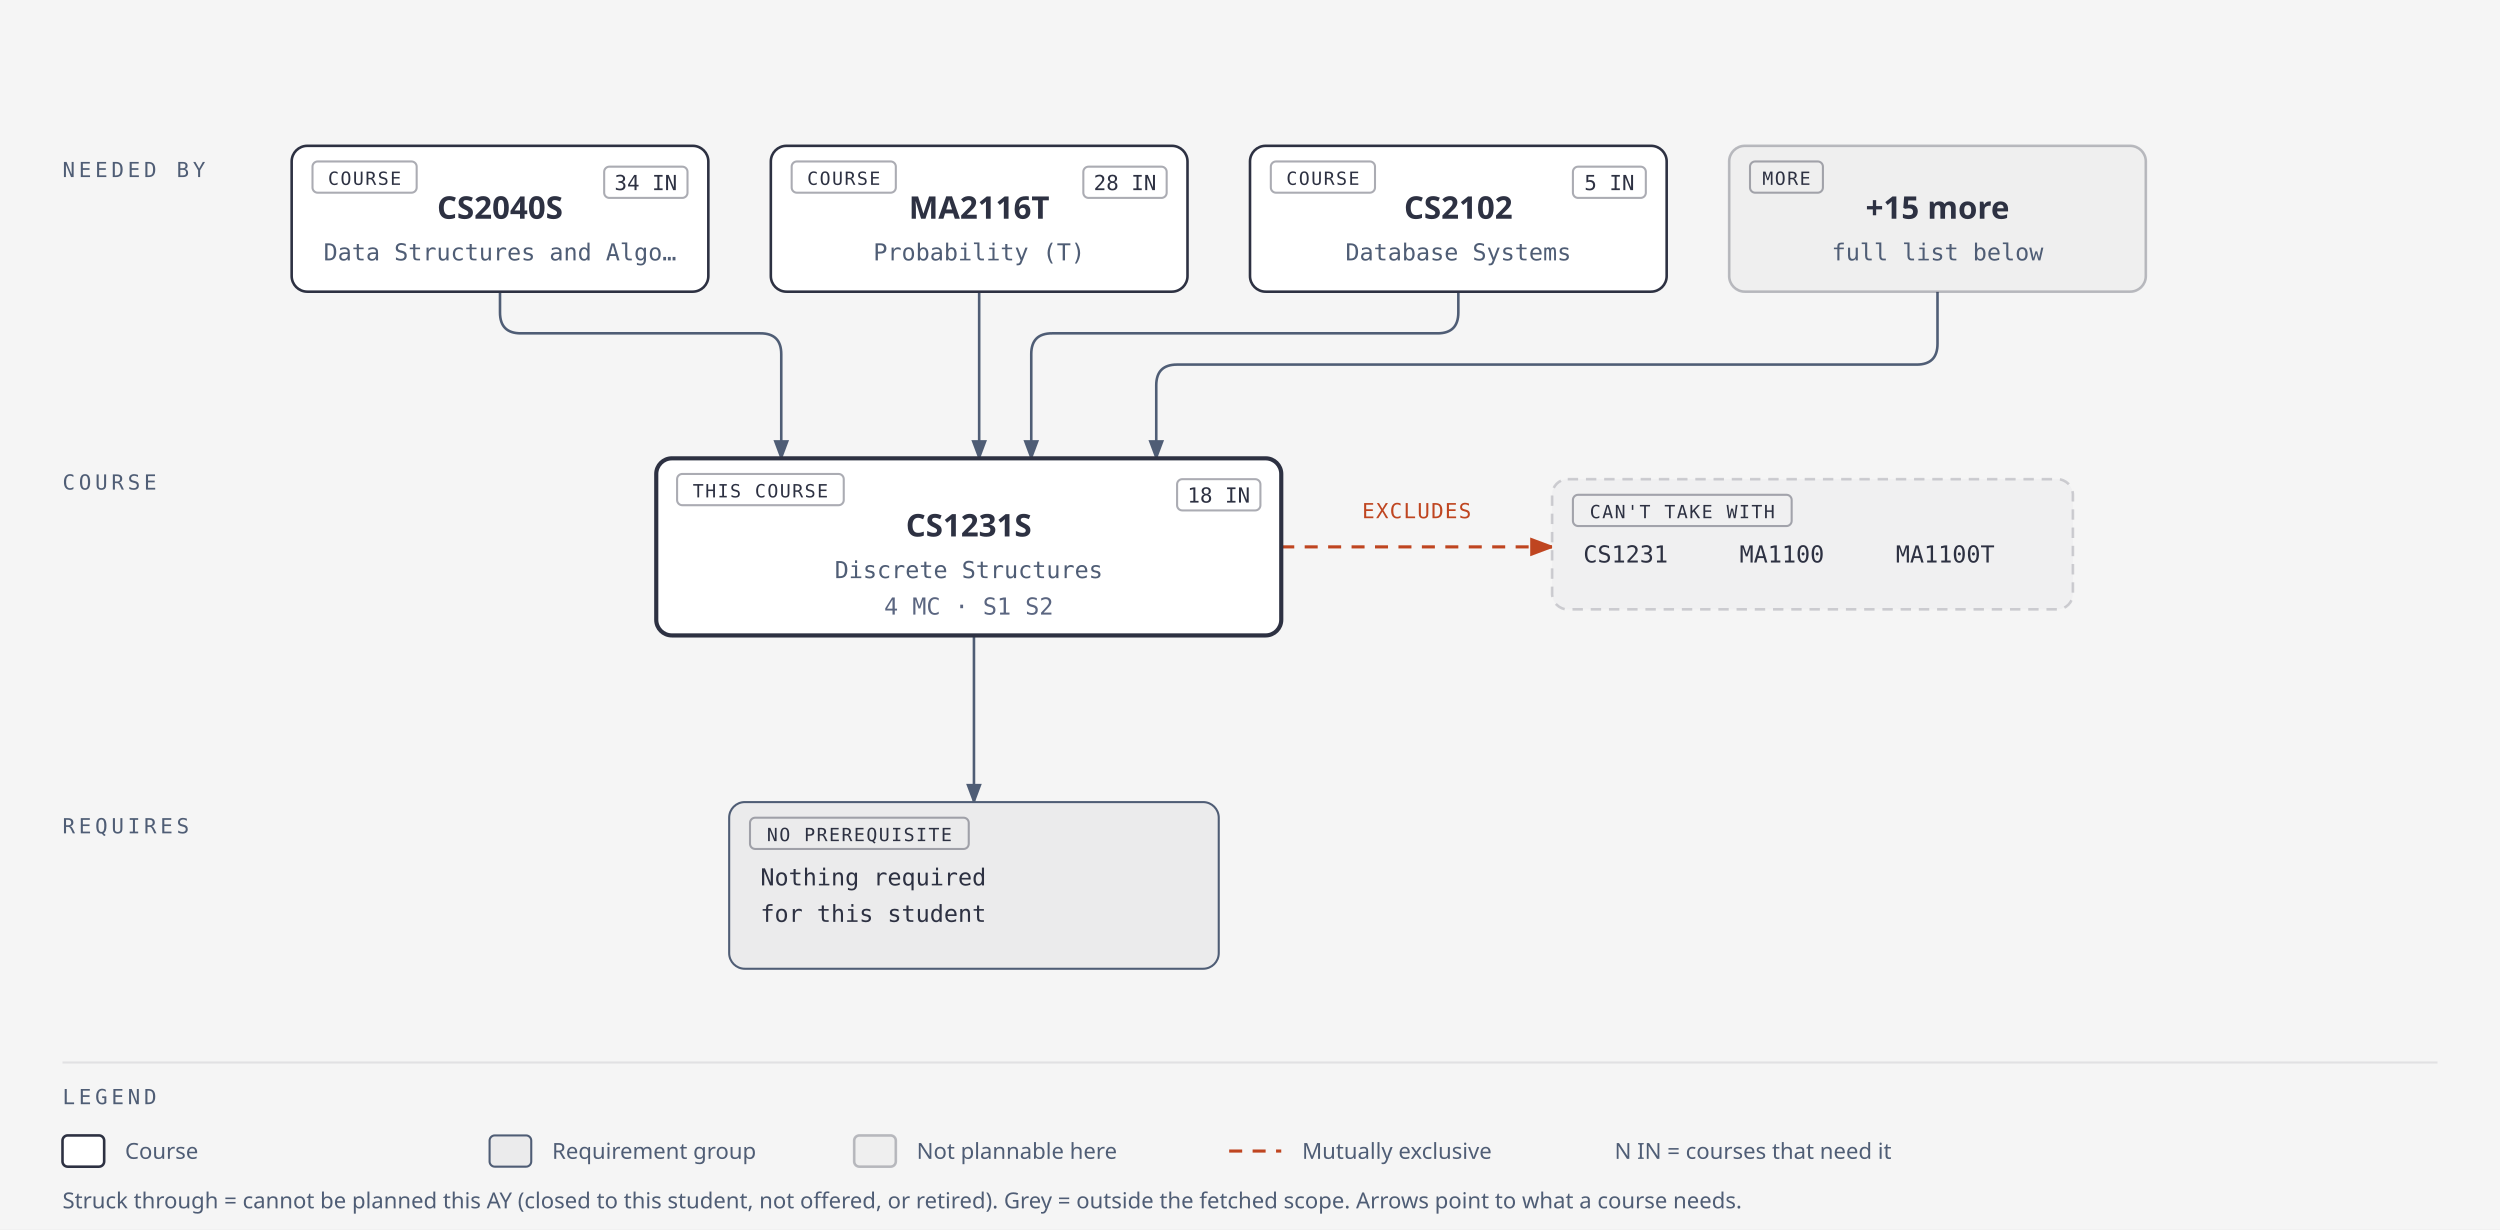
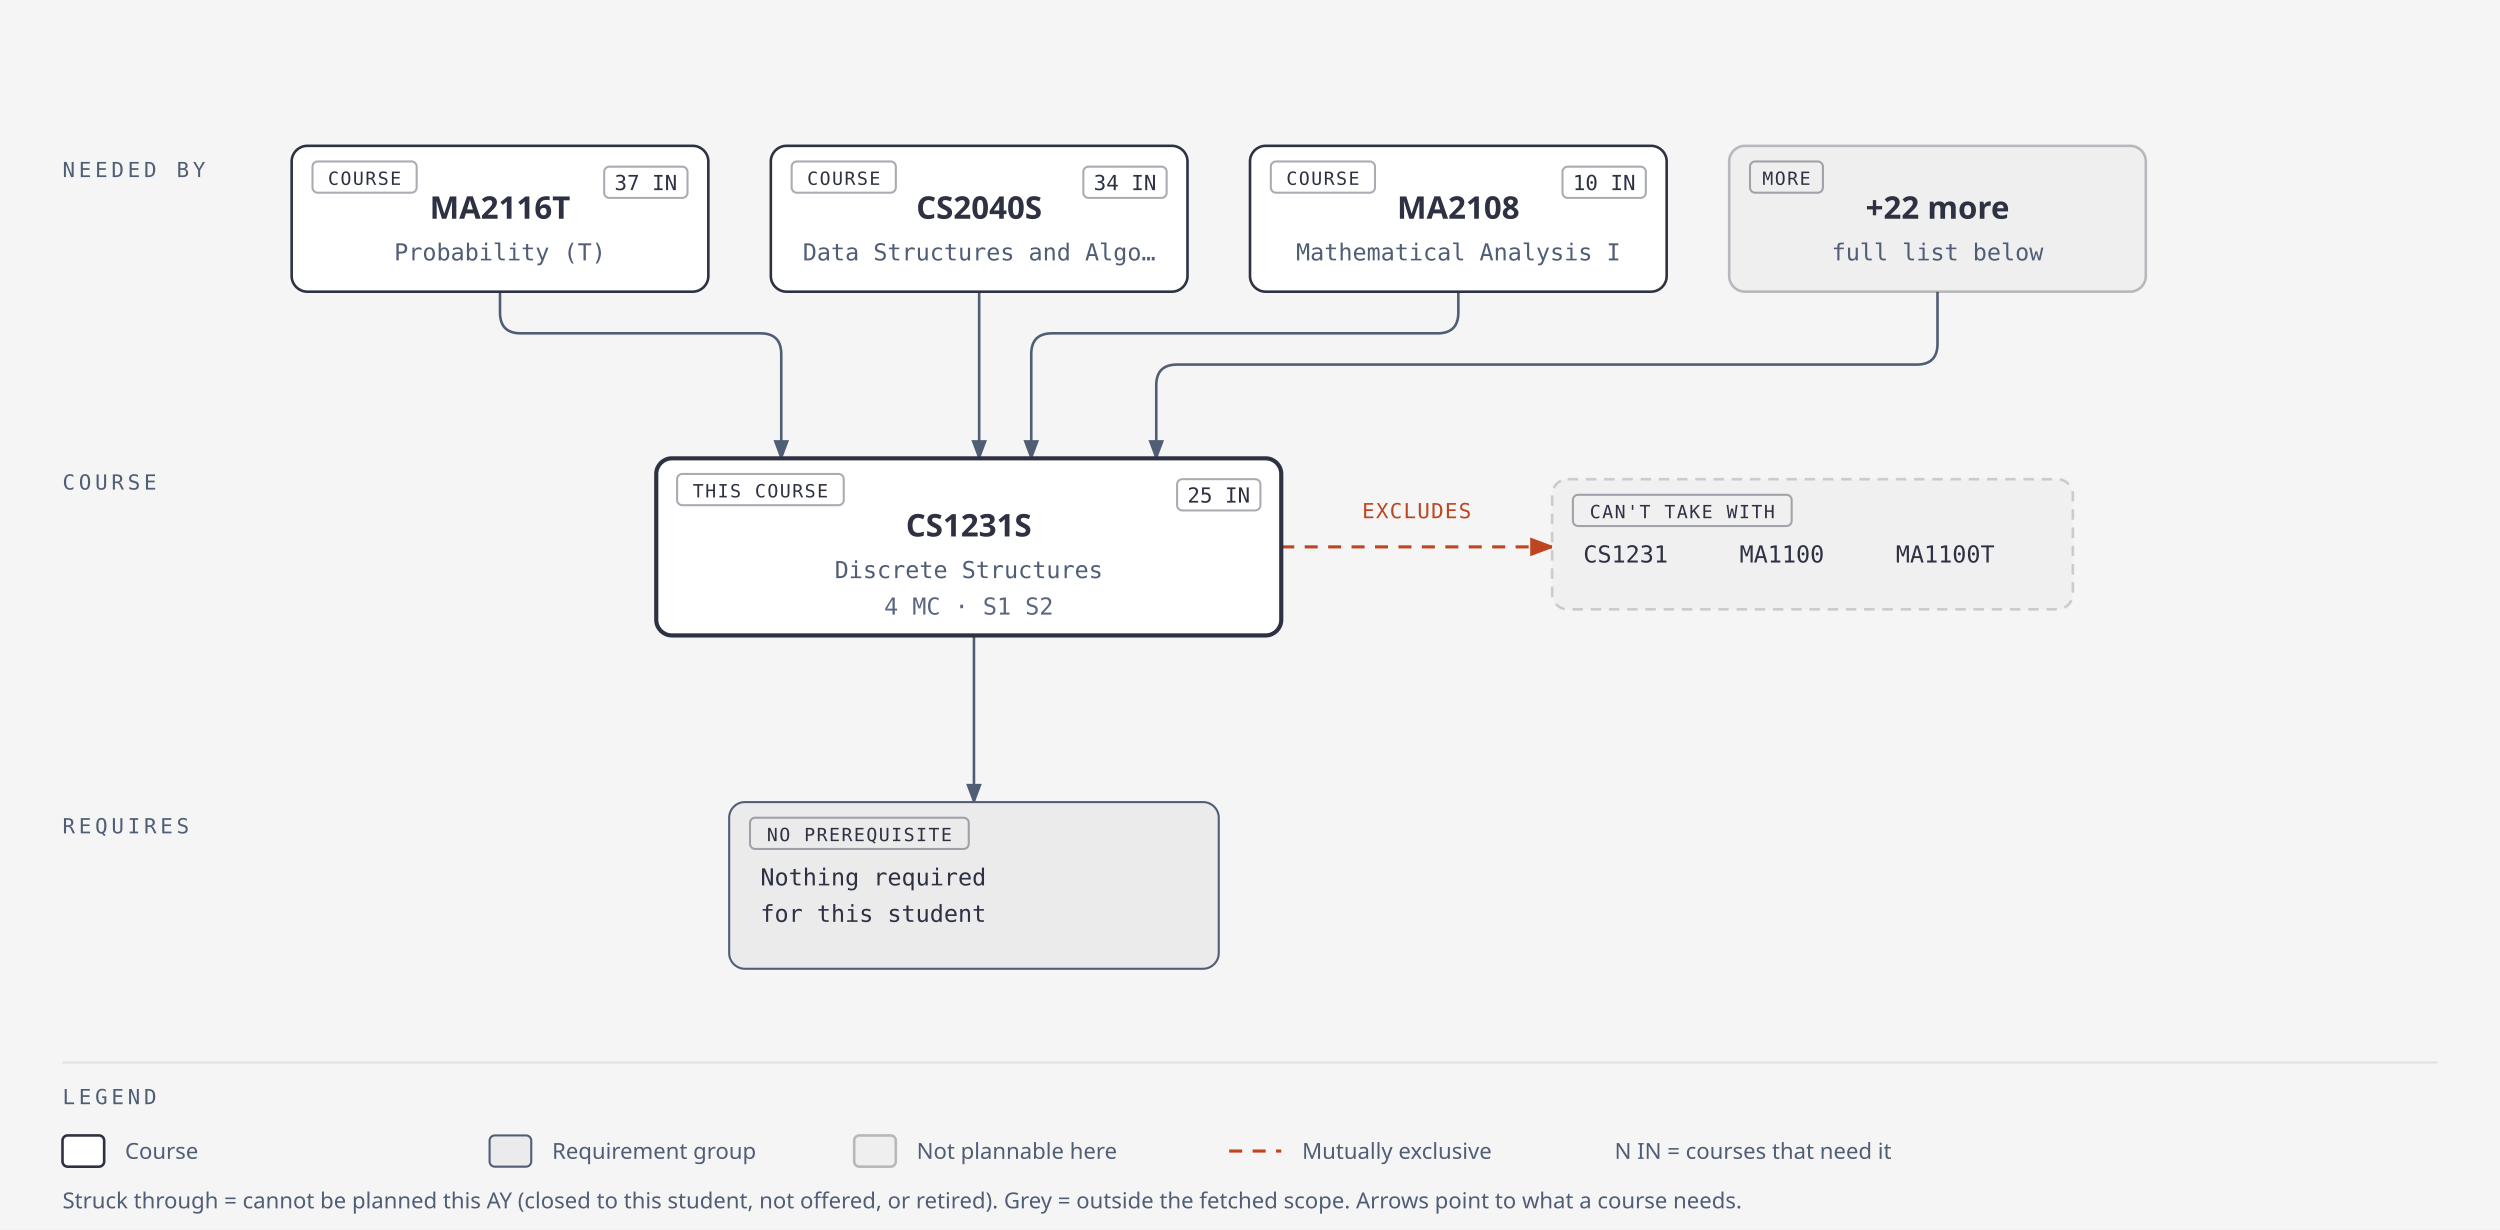
<svg xmlns="http://www.w3.org/2000/svg" width="960" height="472" viewBox="0 0 960 472" role="img" aria-labelledby="cs1231s-title cs1231s-desc">
  <defs>
    <marker id="arrow" markerWidth="8" markerHeight="6" refX="7" refY="3" orient="auto">
      <polygon points="0 0, 8 3, 0 6" fill="#4f5d75" />
    </marker>
    <marker id="arrow-accent" markerWidth="8" markerHeight="6" refX="7" refY="3" orient="auto">
      <polygon points="0 0, 8 3, 0 6" fill="#bf4520" />
    </marker>
  </defs>
  <rect width="100%" height="100%" fill="#f5f5f5" />
  <text x="24" y="68" fill="#4f5d75" font-size="8" font-family="'Geist Mono', ui-monospace, monospace" letter-spacing="0.18em">NEEDED BY</text>
  <text x="24" y="188" fill="#4f5d75" font-size="8" font-family="'Geist Mono', ui-monospace, monospace" letter-spacing="0.18em">COURSE</text>
  <text x="24" y="320" fill="#4f5d75" font-size="8" font-family="'Geist Mono', ui-monospace, monospace" letter-spacing="0.18em">REQUIRES</text>
  <path d="M 192,112 V 120 Q 192,128 200,128 H 292 Q 300,128 300,136 V 176" fill="none" stroke="#4f5d75" stroke-width="1" marker-end="url(#arrow)" />
  <path d="M 376,112 V 176" fill="none" stroke="#4f5d75" stroke-width="1" marker-end="url(#arrow)" />
  <path d="M 560,112 V 120 Q 560,128 552,128 H 404 Q 396,128 396,136 V 176" fill="none" stroke="#4f5d75" stroke-width="1" marker-end="url(#arrow)" />
  <path d="M 744,112 V 132 Q 744,140 736,140 H 452 Q 444,140 444,148 V 176" fill="none" stroke="#4f5d75" stroke-width="1" marker-end="url(#arrow)" />
  <path d="M 374,244 V 308" fill="none" stroke="#4f5d75" stroke-width="1" marker-end="url(#arrow)" />
  <line x1="492" y1="210" x2="596" y2="210" stroke="#bf4520" stroke-width="1.2" stroke-dasharray="5,4" marker-end="url(#arrow-accent)" />
  <rect x="518" y="190" width="52" height="12" rx="2" fill="#f5f5f5" />
  <text x="544" y="199" fill="#bf4520" font-size="8" font-family="'Geist Mono', ui-monospace, monospace" text-anchor="middle" letter-spacing="0.06em">EXCLUDES</text>
  <rect x="112" y="56" width="160" height="56" rx="6" fill="#f5f5f5" />
  <rect x="112" y="56" width="160" height="56" rx="6" fill="#ffffff" stroke="#2d3142" stroke-width="1" />
  <rect x="120" y="62" width="40" height="12" rx="2" fill="transparent" stroke="rgba(45,49,66,0.40)" stroke-width="0.8" />
  <text x="140" y="71" fill="#2d3142" font-size="7" font-family="'Geist Mono', ui-monospace, monospace" text-anchor="middle" letter-spacing="0.08em">COURSE</text>
  <rect x="232" y="64" width="32" height="12" rx="2" fill="transparent" stroke="rgba(45,49,66,0.40)" stroke-width="0.8" />
-   <text x="248" y="73" fill="#2d3142" font-size="8" font-family="'Geist Mono', ui-monospace, monospace" text-anchor="middle">34 IN</text>
-   <text x="192" y="84" fill="#2d3142" font-size="12" font-weight="600" font-family="'Geist', system-ui, sans-serif" text-anchor="middle">CS2040S</text>
-   <text x="192" y="100" fill="#4f5d75" font-size="9" font-family="'Geist Mono', ui-monospace, monospace" text-anchor="middle">Data Structures and Algo…</text>
+   <text x="248" y="73" fill="#2d3142" font-size="8" font-family="'Geist Mono', ui-monospace, monospace" text-anchor="middle">37 IN</text>
+   <text x="192" y="84" fill="#2d3142" font-size="12" font-weight="600" font-family="'Geist', system-ui, sans-serif" text-anchor="middle">MA2116T</text>
+   <text x="192" y="100" fill="#4f5d75" font-size="9" font-family="'Geist Mono', ui-monospace, monospace" text-anchor="middle">Probability (T)</text>
  <rect x="296" y="56" width="160" height="56" rx="6" fill="#f5f5f5" />
  <rect x="296" y="56" width="160" height="56" rx="6" fill="#ffffff" stroke="#2d3142" stroke-width="1" />
  <rect x="304" y="62" width="40" height="12" rx="2" fill="transparent" stroke="rgba(45,49,66,0.40)" stroke-width="0.8" />
  <text x="324" y="71" fill="#2d3142" font-size="7" font-family="'Geist Mono', ui-monospace, monospace" text-anchor="middle" letter-spacing="0.08em">COURSE</text>
  <rect x="416" y="64" width="32" height="12" rx="2" fill="transparent" stroke="rgba(45,49,66,0.40)" stroke-width="0.8" />
-   <text x="432" y="73" fill="#2d3142" font-size="8" font-family="'Geist Mono', ui-monospace, monospace" text-anchor="middle">28 IN</text>
-   <text x="376" y="84" fill="#2d3142" font-size="12" font-weight="600" font-family="'Geist', system-ui, sans-serif" text-anchor="middle">MA2116T</text>
-   <text x="376" y="100" fill="#4f5d75" font-size="9" font-family="'Geist Mono', ui-monospace, monospace" text-anchor="middle">Probability (T)</text>
+   <text x="432" y="73" fill="#2d3142" font-size="8" font-family="'Geist Mono', ui-monospace, monospace" text-anchor="middle">34 IN</text>
+   <text x="376" y="84" fill="#2d3142" font-size="12" font-weight="600" font-family="'Geist', system-ui, sans-serif" text-anchor="middle">CS2040S</text>
+   <text x="376" y="100" fill="#4f5d75" font-size="9" font-family="'Geist Mono', ui-monospace, monospace" text-anchor="middle">Data Structures and Algo…</text>
  <rect x="480" y="56" width="160" height="56" rx="6" fill="#f5f5f5" />
  <rect x="480" y="56" width="160" height="56" rx="6" fill="#ffffff" stroke="#2d3142" stroke-width="1" />
  <rect x="488" y="62" width="40" height="12" rx="2" fill="transparent" stroke="rgba(45,49,66,0.40)" stroke-width="0.8" />
  <text x="508" y="71" fill="#2d3142" font-size="7" font-family="'Geist Mono', ui-monospace, monospace" text-anchor="middle" letter-spacing="0.08em">COURSE</text>
-   <rect x="604" y="64" width="28" height="12" rx="2" fill="transparent" stroke="rgba(45,49,66,0.40)" stroke-width="0.8" />
-   <text x="618" y="73" fill="#2d3142" font-size="8" font-family="'Geist Mono', ui-monospace, monospace" text-anchor="middle">5 IN</text>
-   <text x="560" y="84" fill="#2d3142" font-size="12" font-weight="600" font-family="'Geist', system-ui, sans-serif" text-anchor="middle">CS2102</text>
-   <text x="560" y="100" fill="#4f5d75" font-size="9" font-family="'Geist Mono', ui-monospace, monospace" text-anchor="middle">Database Systems</text>
+   <rect x="600" y="64" width="32" height="12" rx="2" fill="transparent" stroke="rgba(45,49,66,0.40)" stroke-width="0.8" />
+   <text x="616" y="73" fill="#2d3142" font-size="8" font-family="'Geist Mono', ui-monospace, monospace" text-anchor="middle">10 IN</text>
+   <text x="560" y="84" fill="#2d3142" font-size="12" font-weight="600" font-family="'Geist', system-ui, sans-serif" text-anchor="middle">MA2108</text>
+   <text x="560" y="100" fill="#4f5d75" font-size="9" font-family="'Geist Mono', ui-monospace, monospace" text-anchor="middle">Mathematical Analysis I</text>
  <rect x="664" y="56" width="160" height="56" rx="6" fill="#f5f5f5" />
  <rect x="664" y="56" width="160" height="56" rx="6" fill="rgba(45,49,66,0.03)" stroke="rgba(45,49,66,0.30)" stroke-width="1" />
  <rect x="672" y="62" width="28" height="12" rx="2" fill="transparent" stroke="rgba(45,49,66,0.40)" stroke-width="0.8" />
  <text x="686" y="71" fill="#2d3142" font-size="7" font-family="'Geist Mono', ui-monospace, monospace" text-anchor="middle" letter-spacing="0.08em">MORE</text>
-   <text x="744" y="84" fill="#2d3142" font-size="12" font-weight="600" font-family="'Geist', system-ui, sans-serif" text-anchor="middle">+15 more</text>
+   <text x="744" y="84" fill="#2d3142" font-size="12" font-weight="600" font-family="'Geist', system-ui, sans-serif" text-anchor="middle">+22 more</text>
  <text x="744" y="100" fill="#4f5d75" font-size="9" font-family="'Geist Mono', ui-monospace, monospace" text-anchor="middle">full list below</text>
  <rect x="252" y="176" width="240" height="68" rx="6" fill="#f5f5f5" />
  <rect x="252" y="176" width="240" height="68" rx="6" fill="#ffffff" stroke="#2d3142" stroke-width="1.6" />
  <rect x="260" y="182" width="64" height="12" rx="2" fill="transparent" stroke="rgba(45,49,66,0.40)" stroke-width="0.8" />
  <text x="292" y="191" fill="#2d3142" font-size="7" font-family="'Geist Mono', ui-monospace, monospace" text-anchor="middle" letter-spacing="0.08em">THIS COURSE</text>
  <rect x="452" y="184" width="32" height="12" rx="2" fill="transparent" stroke="rgba(45,49,66,0.40)" stroke-width="0.8" />
-   <text x="468" y="193" fill="#2d3142" font-size="8" font-family="'Geist Mono', ui-monospace, monospace" text-anchor="middle">18 IN</text>
+   <text x="468" y="193" fill="#2d3142" font-size="8" font-family="'Geist Mono', ui-monospace, monospace" text-anchor="middle">25 IN</text>
  <text x="372" y="206" fill="#2d3142" font-size="12" font-weight="600" font-family="'Geist', system-ui, sans-serif" text-anchor="middle">CS1231S</text>
  <text x="372" y="222" fill="#4f5d75" font-size="9" font-family="'Geist Mono', ui-monospace, monospace" text-anchor="middle">Discrete Structures</text>
  <text x="372" y="236" fill="#5a6580" font-size="9" font-family="'Geist Mono', ui-monospace, monospace" text-anchor="middle">4 MC · S1 S2</text>
  <rect x="596" y="184" width="200" height="50" rx="6" fill="#f5f5f5" />
  <rect x="596" y="184" width="200" height="50" rx="6" fill="rgba(45,49,66,0.02)" stroke="rgba(45,49,66,0.20)" stroke-width="1" stroke-dasharray="4,3" />
  <rect x="604" y="190" width="84" height="12" rx="2" fill="transparent" stroke="rgba(45,49,66,0.40)" stroke-width="0.8" />
  <text x="646" y="199" fill="#2d3142" font-size="7" font-family="'Geist Mono', ui-monospace, monospace" text-anchor="middle" letter-spacing="0.08em">CAN'T TAKE WITH</text>
  <text x="608" y="216" fill="#2d3142" font-size="9" font-family="'Geist Mono', ui-monospace, monospace">CS1231</text>
  <text x="668" y="216" fill="#2d3142" font-size="9" font-family="'Geist Mono', ui-monospace, monospace">MA1100</text>
  <text x="728" y="216" fill="#2d3142" font-size="9" font-family="'Geist Mono', ui-monospace, monospace">MA1100T</text>
  <rect x="280" y="308" width="188" height="64" rx="6" fill="#f5f5f5" />
  <rect x="280" y="308" width="188" height="64" rx="6" fill="rgba(45,49,66,0.05)" stroke="#4f5d75" stroke-width="0.8" />
  <rect x="288" y="314" width="84" height="12" rx="2" fill="transparent" stroke="rgba(45,49,66,0.40)" stroke-width="0.8" />
  <text x="330" y="323" fill="#2d3142" font-size="7" font-family="'Geist Mono', ui-monospace, monospace" text-anchor="middle" letter-spacing="0.08em">NO PREREQUISITE</text>
  <text x="292" y="340" fill="#2d3142" font-size="9" font-family="'Geist Mono', ui-monospace, monospace">Nothing required</text>
  <text x="292" y="354" fill="#2d3142" font-size="9" font-family="'Geist Mono', ui-monospace, monospace">for this student</text>
  <line x1="24" y1="408" x2="936" y2="408" stroke="rgba(45,49,66,0.10)" stroke-width="0.8" />
  <text x="24" y="424" fill="#4f5d75" font-size="8" font-family="'Geist Mono', ui-monospace, monospace" letter-spacing="0.18em">LEGEND</text>
  <rect x="24" y="436" width="16" height="12" rx="2" fill="#ffffff" stroke="#2d3142" stroke-width="1" />
  <text x="48" y="445" fill="#4f5d75" font-size="8.5" font-family="'Geist', system-ui, sans-serif">Course</text>
  <rect x="188" y="436" width="16" height="12" rx="2" fill="rgba(45,49,66,0.05)" stroke="#4f5d75" stroke-width="0.8" />
  <text x="212" y="445" fill="#4f5d75" font-size="8.5" font-family="'Geist', system-ui, sans-serif">Requirement group</text>
  <rect x="328" y="436" width="16" height="12" rx="2" fill="rgba(45,49,66,0.03)" stroke="rgba(45,49,66,0.30)" stroke-width="1" />
  <text x="352" y="445" fill="#4f5d75" font-size="8.5" font-family="'Geist', system-ui, sans-serif">Not plannable here</text>
  <line x1="472" y1="442" x2="492" y2="442" stroke="#bf4520" stroke-width="1.2" stroke-dasharray="5,4" />
  <text x="500" y="445" fill="#4f5d75" font-size="8.5" font-family="'Geist', system-ui, sans-serif">Mutually exclusive</text>
  <text x="620" y="445" fill="#4f5d75" font-size="8.5" font-family="'Geist', system-ui, sans-serif">N IN = courses that need it</text>
  <text x="24" y="464" fill="#4f5d75" font-size="8.5" font-family="'Geist', system-ui, sans-serif">Struck through = cannot be planned this AY (closed to this student, not offered, or retired). Grey = outside the fetched scope. Arrows point to what a course needs.</text>
</svg>
